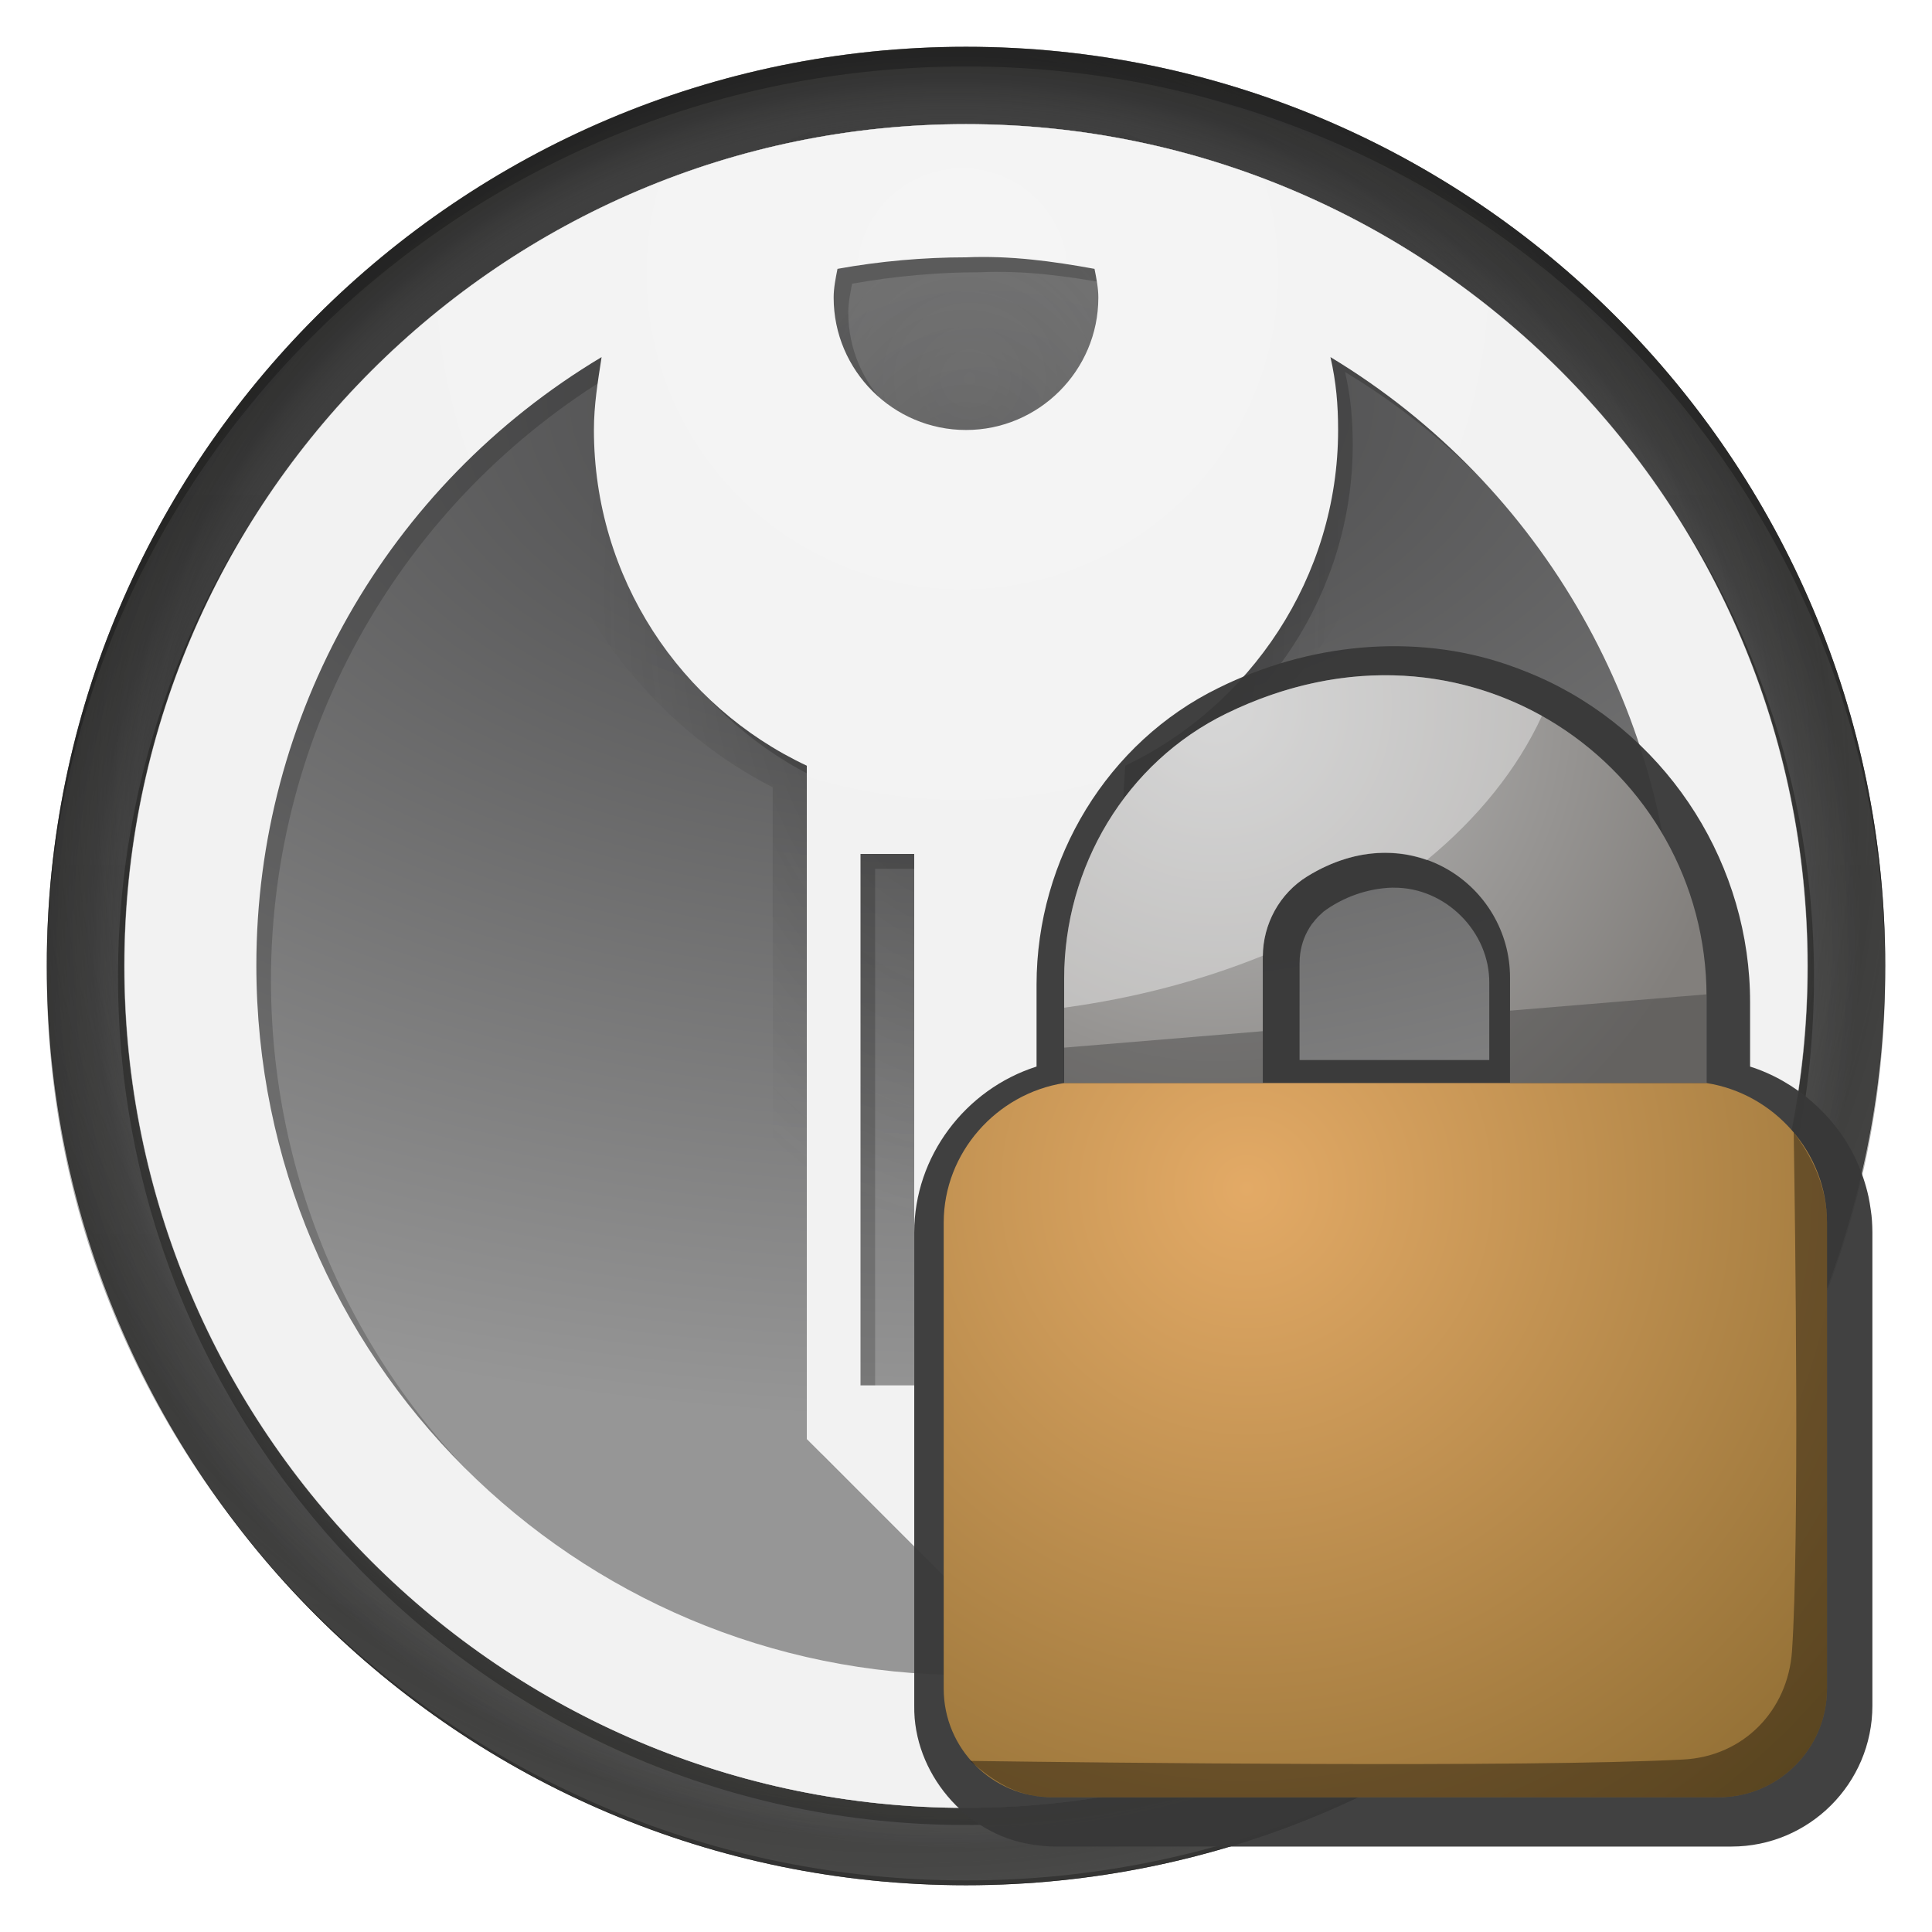
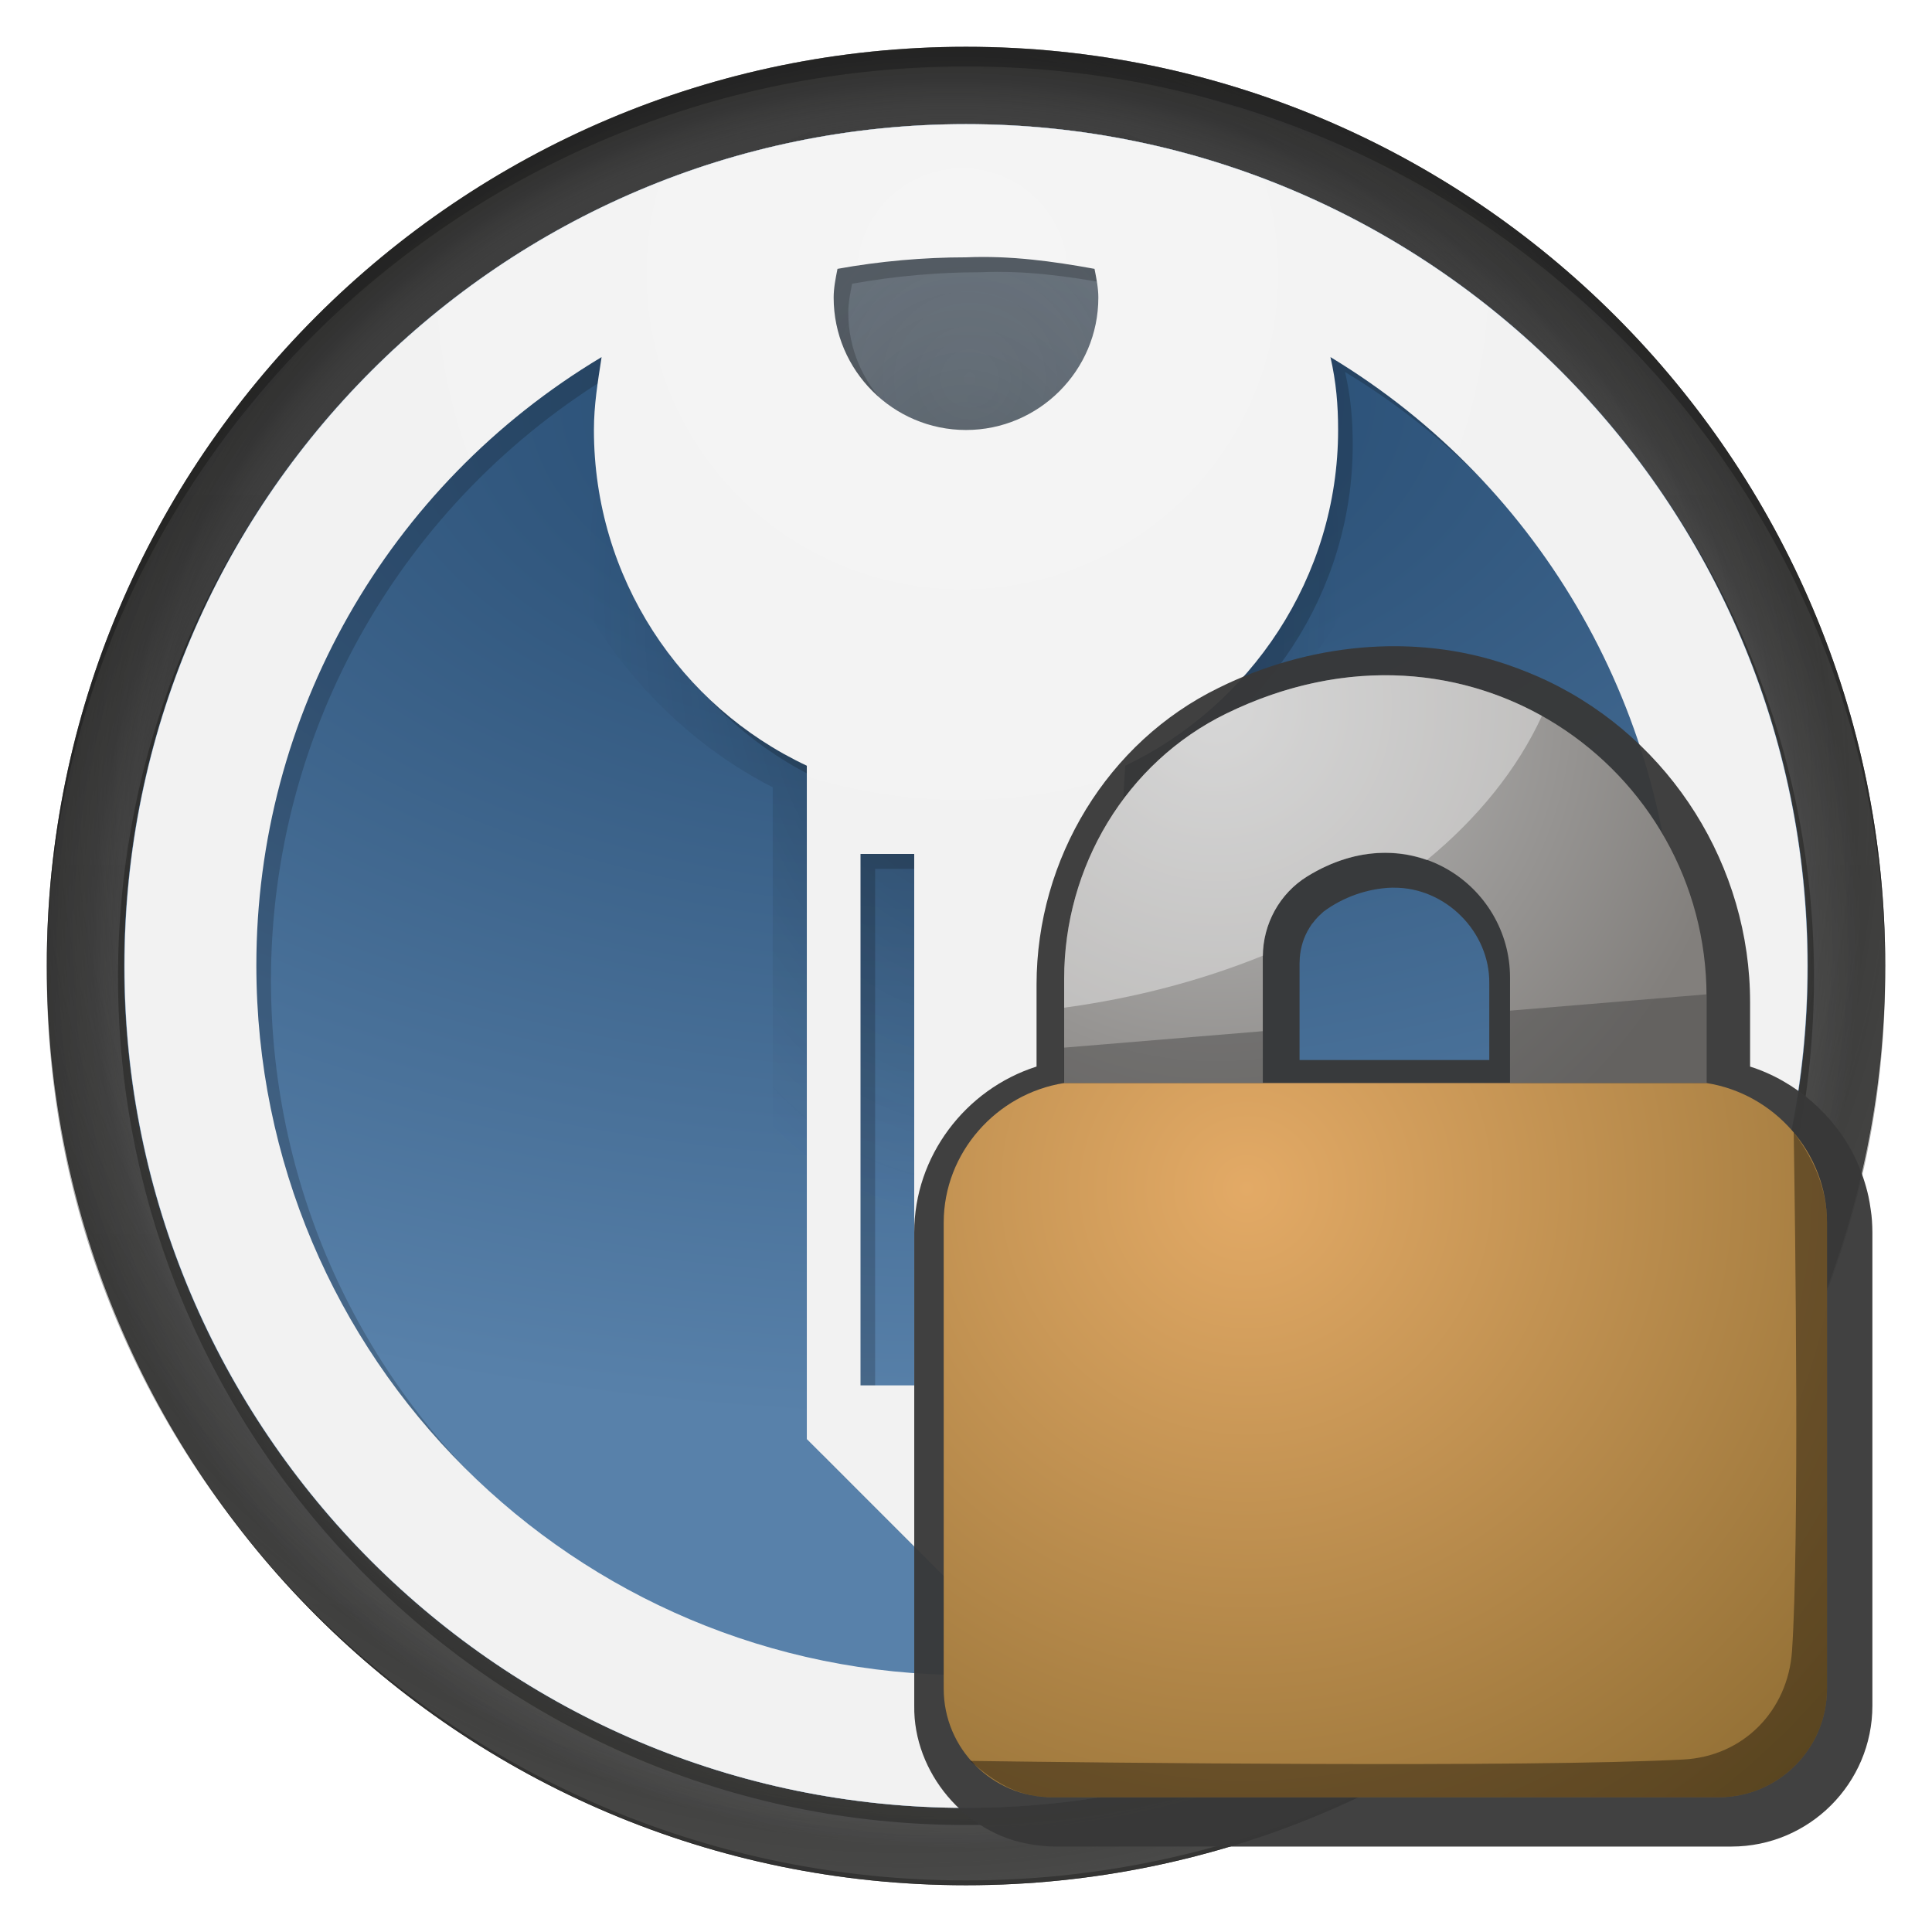
<svg xmlns="http://www.w3.org/2000/svg" viewBox="0 0 128 128">
  <defs>
    <linearGradient id="d" x1="64" y1="-3.314" x2="64" y2="118.486" gradientUnits="userSpaceOnUse">
      <stop offset="0" stop-color="#414141" />
      <stop offset=".196" stop-color="#3e3e3e" />
      <stop offset="1" stop-color="#3a3a3a" />
    </linearGradient>
    <radialGradient id="f" cx="572.956" cy="-375.53" fx="572.956" fy="-375.53" r="207.234" gradientTransform="translate(-142.6166 185.5275) scale(.3539)" gradientUnits="userSpaceOnUse">
      <stop offset=".673" stop-color="#fcfcfc" stop-opacity="0" />
      <stop offset="1" stop-color="#fcfcfc" />
    </radialGradient>
    <radialGradient id="h" cx="581.302" cy="-348.233" fx="581.302" fy="-348.233" r="172.389" gradientTransform="translate(-142.6166 185.5275) scale(.3539)" gradientUnits="userSpaceOnUse">
      <stop offset=".109" stop-color="#0f0f0d" stop-opacity="0" />
      <stop offset=".886" stop-color="#414141" stop-opacity="0" />
      <stop offset=".934" stop-color="#1e1e1d" stop-opacity=".684" />
      <stop offset=".987" stop-color="#0f0f0d" />
    </radialGradient>
    <radialGradient id="l" cx="587.048" cy="-451.597" fx="587.048" fy="-451.597" r="334.836" gradientTransform="translate(-142.6166 117.9256) scale(.3539 .2026)" gradientUnits="userSpaceOnUse">
-       <stop offset="0" stop-color="#464647" />
-       <stop offset="1" stop-color="#969696" />
+       <stop offset="0" stop-color="#23486E" />
+       <stop offset="1" stop-color="#5881AA" />
    </radialGradient>
    <radialGradient id="n" cx="584.542" cy="-453.363" fx="584.542" fy="-453.363" r="65.392" gradientTransform="translate(-142.6166 185.5275) scale(.3539)" gradientUnits="userSpaceOnUse">
      <stop offset="0" stop-color="#9e9e9e" />
      <stop offset="1" stop-color="gray" />
    </radialGradient>
    <radialGradient id="p" cx="615.208" cy="-390.255" fx="615.208" fy="-390.255" r="96.585" gradientTransform="translate(-142.5504 256.5751) scale(.3356 .5572)" gradientUnits="userSpaceOnUse">
      <stop offset="0" stop-color="#000" />
      <stop offset=".784" stop-color="#4f4f4f" stop-opacity="0" />
    </radialGradient>
    <radialGradient id="s" cx="583.15" cy="-473.018" fx="583.15" fy="-473.018" r="223.51" gradientTransform="translate(-142.6166 185.5275) scale(.3539)" gradientUnits="userSpaceOnUse">
      <stop offset="0" stop-color="#f5f5f5" />
      <stop offset=".529" stop-color="#f2f2f2" />
    </radialGradient>
    <radialGradient id="w" cx="80.569" cy="46.736" fx="80.569" fy="46.736" r="35.216" gradientUnits="userSpaceOnUse">
      <stop offset="0" stop-color="#bdbdbd" />
      <stop offset="1" stop-color="#827f7c" />
    </radialGradient>
    <radialGradient id="x" cx="82.593" cy="78.754" fx="82.593" fy="78.754" r="59.926" gradientUnits="userSpaceOnUse">
      <stop offset="0" stop-color="#e3aa66" />
      <stop offset="1" stop-color="#85662d" />
    </radialGradient>
  </defs>
  <g style="isolation:isolate;">
    <g id="b">
      <g id="c">
        <rect width="128" height="128" style="fill:none; stroke-width:0px;" />
        <path id="e" d="m64,124.9c-33.581,0-60.9-27.32-60.9-60.9S30.419,3.1,64,3.1s60.9,27.32,60.9,60.9-27.319,60.9-60.9,60.9Zm0-116.676c-30.741,0-55.752,25.021-55.752,55.776s25.01,55.776,55.752,55.776,55.751-25.021,55.751-55.776S94.741,8.224,64,8.224Z" style="fill:url(#d); stroke-width:0px;" />
        <path id="g" d="m64,3.124C30.433,3.124,3.124,30.433,3.124,64s27.309,60.876,60.876,60.876,60.876-27.309,60.876-60.876S97.567,3.124,64,3.124Z" style="fill:url(#f); mix-blend-mode:lighten; opacity:.32; stroke-width:0px;" />
        <path id="i" d="m64,124.9c-33.581,0-60.9-27.32-60.9-60.9S30.419,3.1,64,3.1s60.9,27.32,60.9,60.9-27.319,60.9-60.9,60.9Zm0-116.676c-30.741,0-55.752,25.021-55.752,55.776s25.01,55.776,55.752,55.776,55.751-25.021,55.751-55.776S94.741,8.224,64,8.224Z" style="fill:url(#h); opacity:.44; stroke-width:0px;" />
        <path id="j" d="m64,8.55c-30.978,0-56.181,25.203-56.181,56.181s25.203,56.181,56.181,56.181,56.181-25.203,56.181-56.181S94.978,8.55,64,8.55Z" style="fill:rgba(15,15,13,.35); stroke-width:0px;" />
        <path id="k" d="m64,124.9c-33.581,0-60.9-27.32-60.9-60.9S30.419,3.1,64,3.1s60.9,27.32,60.9,60.9-27.319,60.9-60.9,60.9Zm0-120.497C30.419,4.403,3.1,31.36,3.1,64.493s27.32,60.09,60.9,60.09,60.9-26.956,60.9-60.09S97.58,4.403,64,4.403Z" style="fill:#0f0f0d; opacity:.35; stroke-width:0px;" />
        <path id="m" d="m64,8.224c-30.755,0-55.776,25.021-55.776,55.776s25.021,55.776,55.776,55.776,55.776-25.021,55.776-55.776S94.755,8.224,64,8.224Z" style="fill:url(#l); stroke-width:0px;" />
        <path id="o" d="m64,12.861c-9.161,0-16.614,7.453-16.614,16.613s7.453,16.613,16.614,16.613,16.613-7.453,16.613-16.613-7.453-16.613-16.613-16.613Z" style="fill:url(#n); mix-blend-mode:lighten; opacity:.7; stroke-width:0px;" />
        <path id="q" d="m34.687,16.364c-.003.019-.005.038-.008.057-.072.014-.074-.004.008-.057Zm42.118,35.8l-.771,13.782,9.102,9.916-9.102,9.916,6.017,6.555-6.017,6.555.771,13.67h-25.61v-60.395c-10.182-5.21-17.125-16.471-17.125-29.413,0-2.166.303-4.167.609-6.33,1.105-.208,18.967-7.695,18.967-7.695-.148.809,20.855.809,20.707,0,0,0,17.258,7.426,18.989,7.79.438,2.126.587,4.101.587,6.235,0,12.942-7.097,24.203-17.125,29.413Zm16.508-35.8c.011.051.019.101.03.152.19.04.196-.004-.03-.152Z" style="fill:url(#p); mix-blend-mode:multiply; opacity:.3; stroke-width:0px;" />
        <path id="r" d="m34.116,100.432c-9.898-8.608-16.164-21.297-16.164-35.497,0-16.523,8.641-31.774,22.873-40.29-.254,1.652-.508,3.177-.508,4.83,0,9.787,5.718,18.302,14.105,22.242v44.611l10.547,10.549,10.547-10.549-.635-9.278,4.956-4.957-4.956-4.957,7.497-7.499-7.497-7.499.635-10.422c8.26-3.94,14.105-12.456,14.105-22.242,0-1.652-.127-3.177-.508-4.83,5.164,3.118,9.592,7.142,13.142,11.797-8.584-11.789-22.529-19.459-38.277-19.459-26.091,0-47.242,21.05-47.242,47.017,0,14.693,6.774,27.81,17.381,36.432Zm27.421-7.662h-3.558v-35.206h3.558v35.206Zm-5.083-73.971c2.796-.508,5.718-.763,8.514-.763,2.923-.127,5.718.254,8.514.763.127.635.254,1.271.254,1.906,0,4.83-3.939,8.77-8.768,8.77s-8.768-3.94-8.768-8.77c0-.635.127-1.271.254-1.906Z" style="fill:#0f0f0d; mix-blend-mode:multiply; opacity:.2; stroke-width:0px;" />
        <path id="t" d="m64,8.224c-30.741,0-55.751,25.021-55.751,55.776s25.01,55.776,55.751,55.776,55.751-25.021,55.751-55.776S94.741,8.224,64,8.224Zm-8.514,9.588c2.796-.508,5.718-.763,8.514-.763,2.923-.127,5.718.254,8.514.763.127.635.254,1.271.254,1.906,0,4.83-3.939,8.77-8.768,8.77s-8.768-3.94-8.768-8.77c0-.635.127-1.271.254-1.906Zm5.083,38.765v35.206h-3.558v-35.206h3.558Zm3.431,54.398c-25.922,0-47.016-20.971-47.016-47.026,0-16.523,8.641-31.774,22.873-40.29-.254,1.652-.508,3.177-.508,4.83,0,9.787,5.718,18.302,14.105,22.242v44.611l10.547,10.549,10.547-10.549-.635-9.278,4.956-4.957-4.956-4.957,7.497-7.499-7.497-7.499.635-10.422c8.26-3.94,14.105-12.456,14.105-22.242,0-1.652-.127-3.177-.508-4.83,14.105,8.516,22.746,23.767,22.873,40.29,0,25.928-20.967,47.026-47.016,47.026Z" style="fill:url(#s); stroke-width:0px;" />
        <path id="u" d="m69.906,122.339c-.468.003-1.045-.054-1.571-.14-4.38-.665-7.835-4.775-7.764-9.194,0,0,0-31.361,0-31.361,0-5.027,3.38-9.476,8.103-10.982v-5.421c0-8.368,4.732-16.087,12.053-19.663,5.893-2.92,12.911-3.685,19.16-1.535.906.314,1.813.677,2.675,1.09,8.153,3.908,13.403,12.27,13.386,21.302,0,0,0,4.229,0,4.229,3.015.951,5.674,3.272,7.01,6.149.365.778.656,1.646.838,2.479.059.282.103.554.141.828.085.522.108.995.114,1.524,0,0,0,31.361,0,31.361,0,5.147-4.187,9.334-9.335,9.334,0,0-44.811,0-44.811,0Zm28.762-52.108v-5.077c.046-3.412-2.904-6.374-6.337-6.342l-.093-.003c-1.621.047-3.264.628-4.557,1.594l-.342.321c-.147.146-.226.253-.308.358l-.121.145c-.079.106-.2.316-.289.469-.328.613-.509,1.312-.517,2.02l-.005.124v6.39h12.57Zm-6.394-11.422h-.002.002Z" style="fill:#383838; opacity:.95; stroke-width:0px;" />
        <g id="v">
          <path d="m81.252,47.271c-6.657,3.252-10.749,10.159-10.749,17.568v6.916h13.16v-8.364c0-2.161,1.107-4.192,2.946-5.327,6.75-4.165,13.434.621,13.434,6.692v7h13.02v-5.74c0-15.143-15.784-26.571-31.811-18.744Z" style="fill:url(#w); stroke-width:0px;" />
          <path d="m113.063,71.755h-42.56c-4.48.7-7.98,4.62-7.98,9.24v30.887c0,3.973,3.22,7.193,7.193,7.193h44.134c3.973,0,7.193-3.22,7.193-7.193v-30.887c0-4.62-3.5-8.54-7.98-9.24Z" style="fill:url(#x); stroke-width:0px;" />
          <path d="m118.837,75.017c.109,6.654.375,27.216-.111,34.362-.27,3.963-3.226,6.985-7.193,7.193-10.38.544-38.641.21-47.267.093,1.551,1.316,3.043,2.41,5.45,2.41h44.134c3.973,0,7.193-3.22,7.193-7.193v-30.887c0-1.958-.66-3.914-2.206-5.978Z" style="fill:#0f0f0d; mix-blend-mode:multiply; opacity:.4; stroke-width:0px;" />
          <g style="opacity:.4;">
            <polygon points="70.465 69.411 70.465 71.755 83.663 71.755 83.663 68.318 70.465 69.411" style="fill:#383838; stroke-width:0px;" />
            <path d="m100.043,66.958v4.797h13.02v-5.74c0-.046-.004-.092-.004-.138l-13.015,1.081Z" style="fill:#383838; stroke-width:0px;" />
          </g>
          <path d="m81.252,47.271c-6.657,3.252-10.749,10.159-10.749,17.568v1.924c4.726-.641,9.161-1.824,13.165-3.447.025-2.133,1.123-4.131,2.941-5.253,2.815-1.737,5.611-1.902,7.923-1.082,3.385-2.787,5.999-6.02,7.624-9.55-5.824-3.255-13.335-3.856-20.904-.16Z" style="fill:#fcfcfc; mix-blend-mode:screen; opacity:.4; stroke-width:0px;" />
        </g>
      </g>
    </g>
  </g>
</svg>
